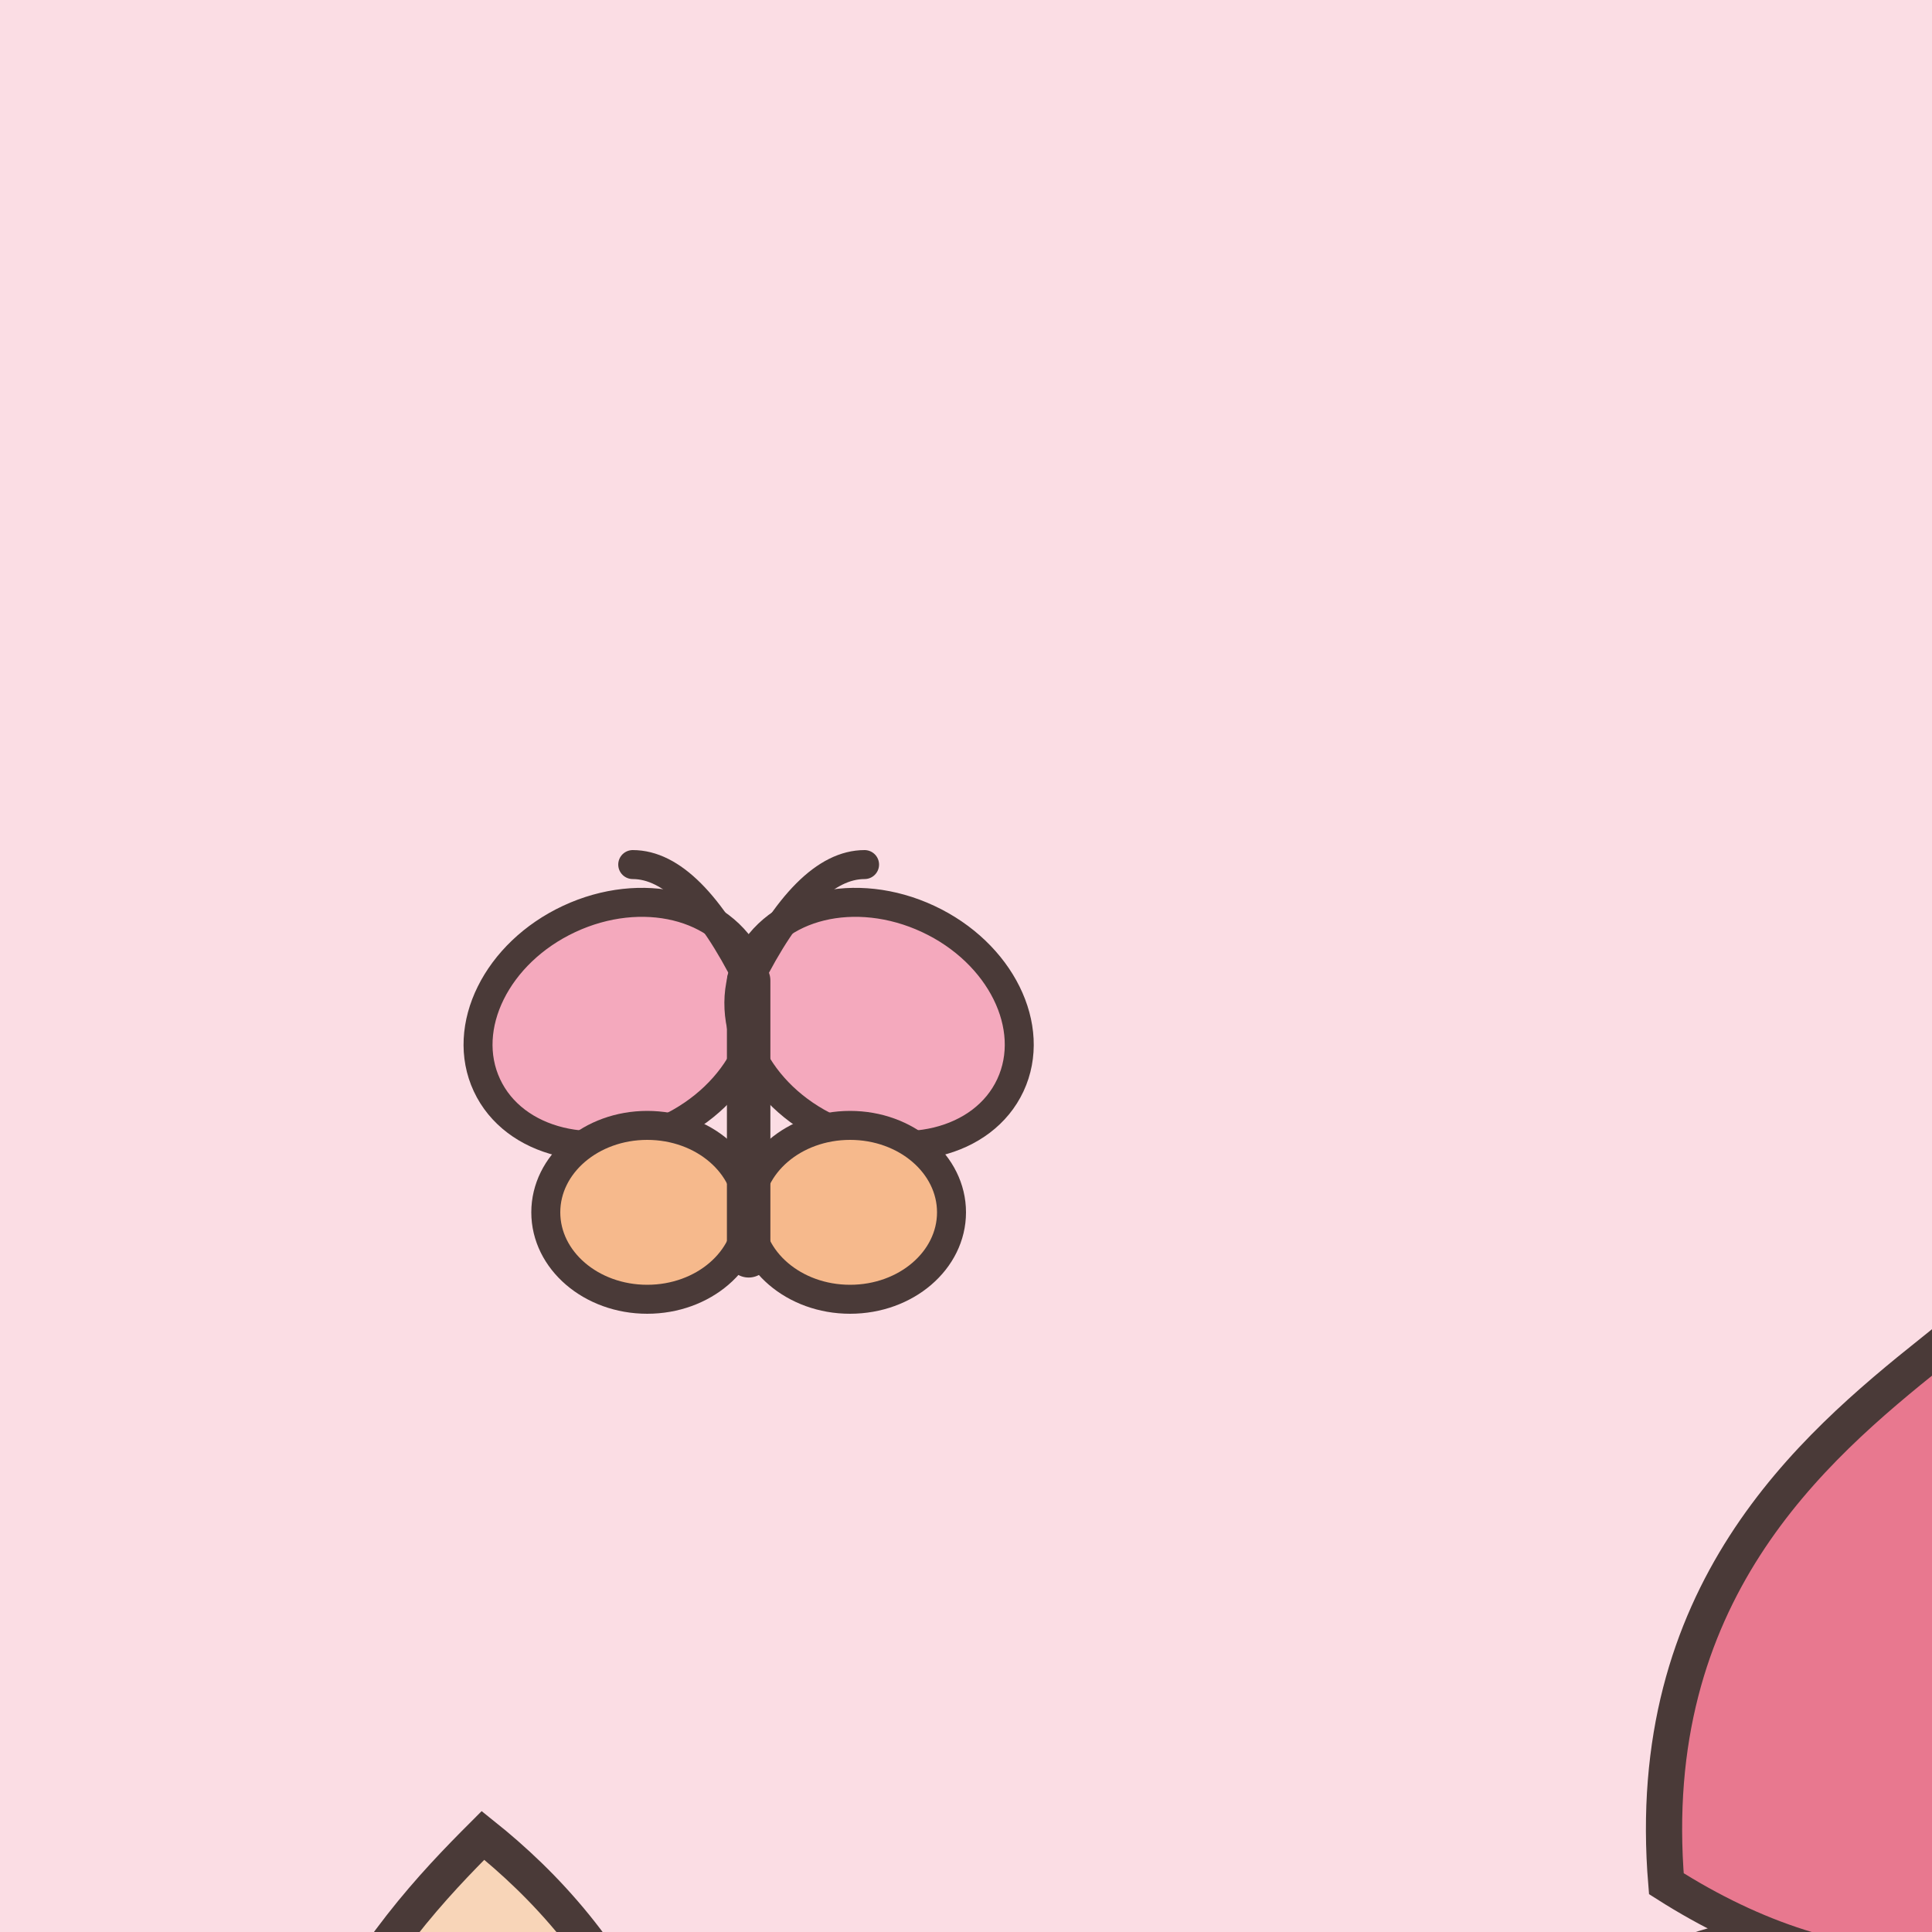
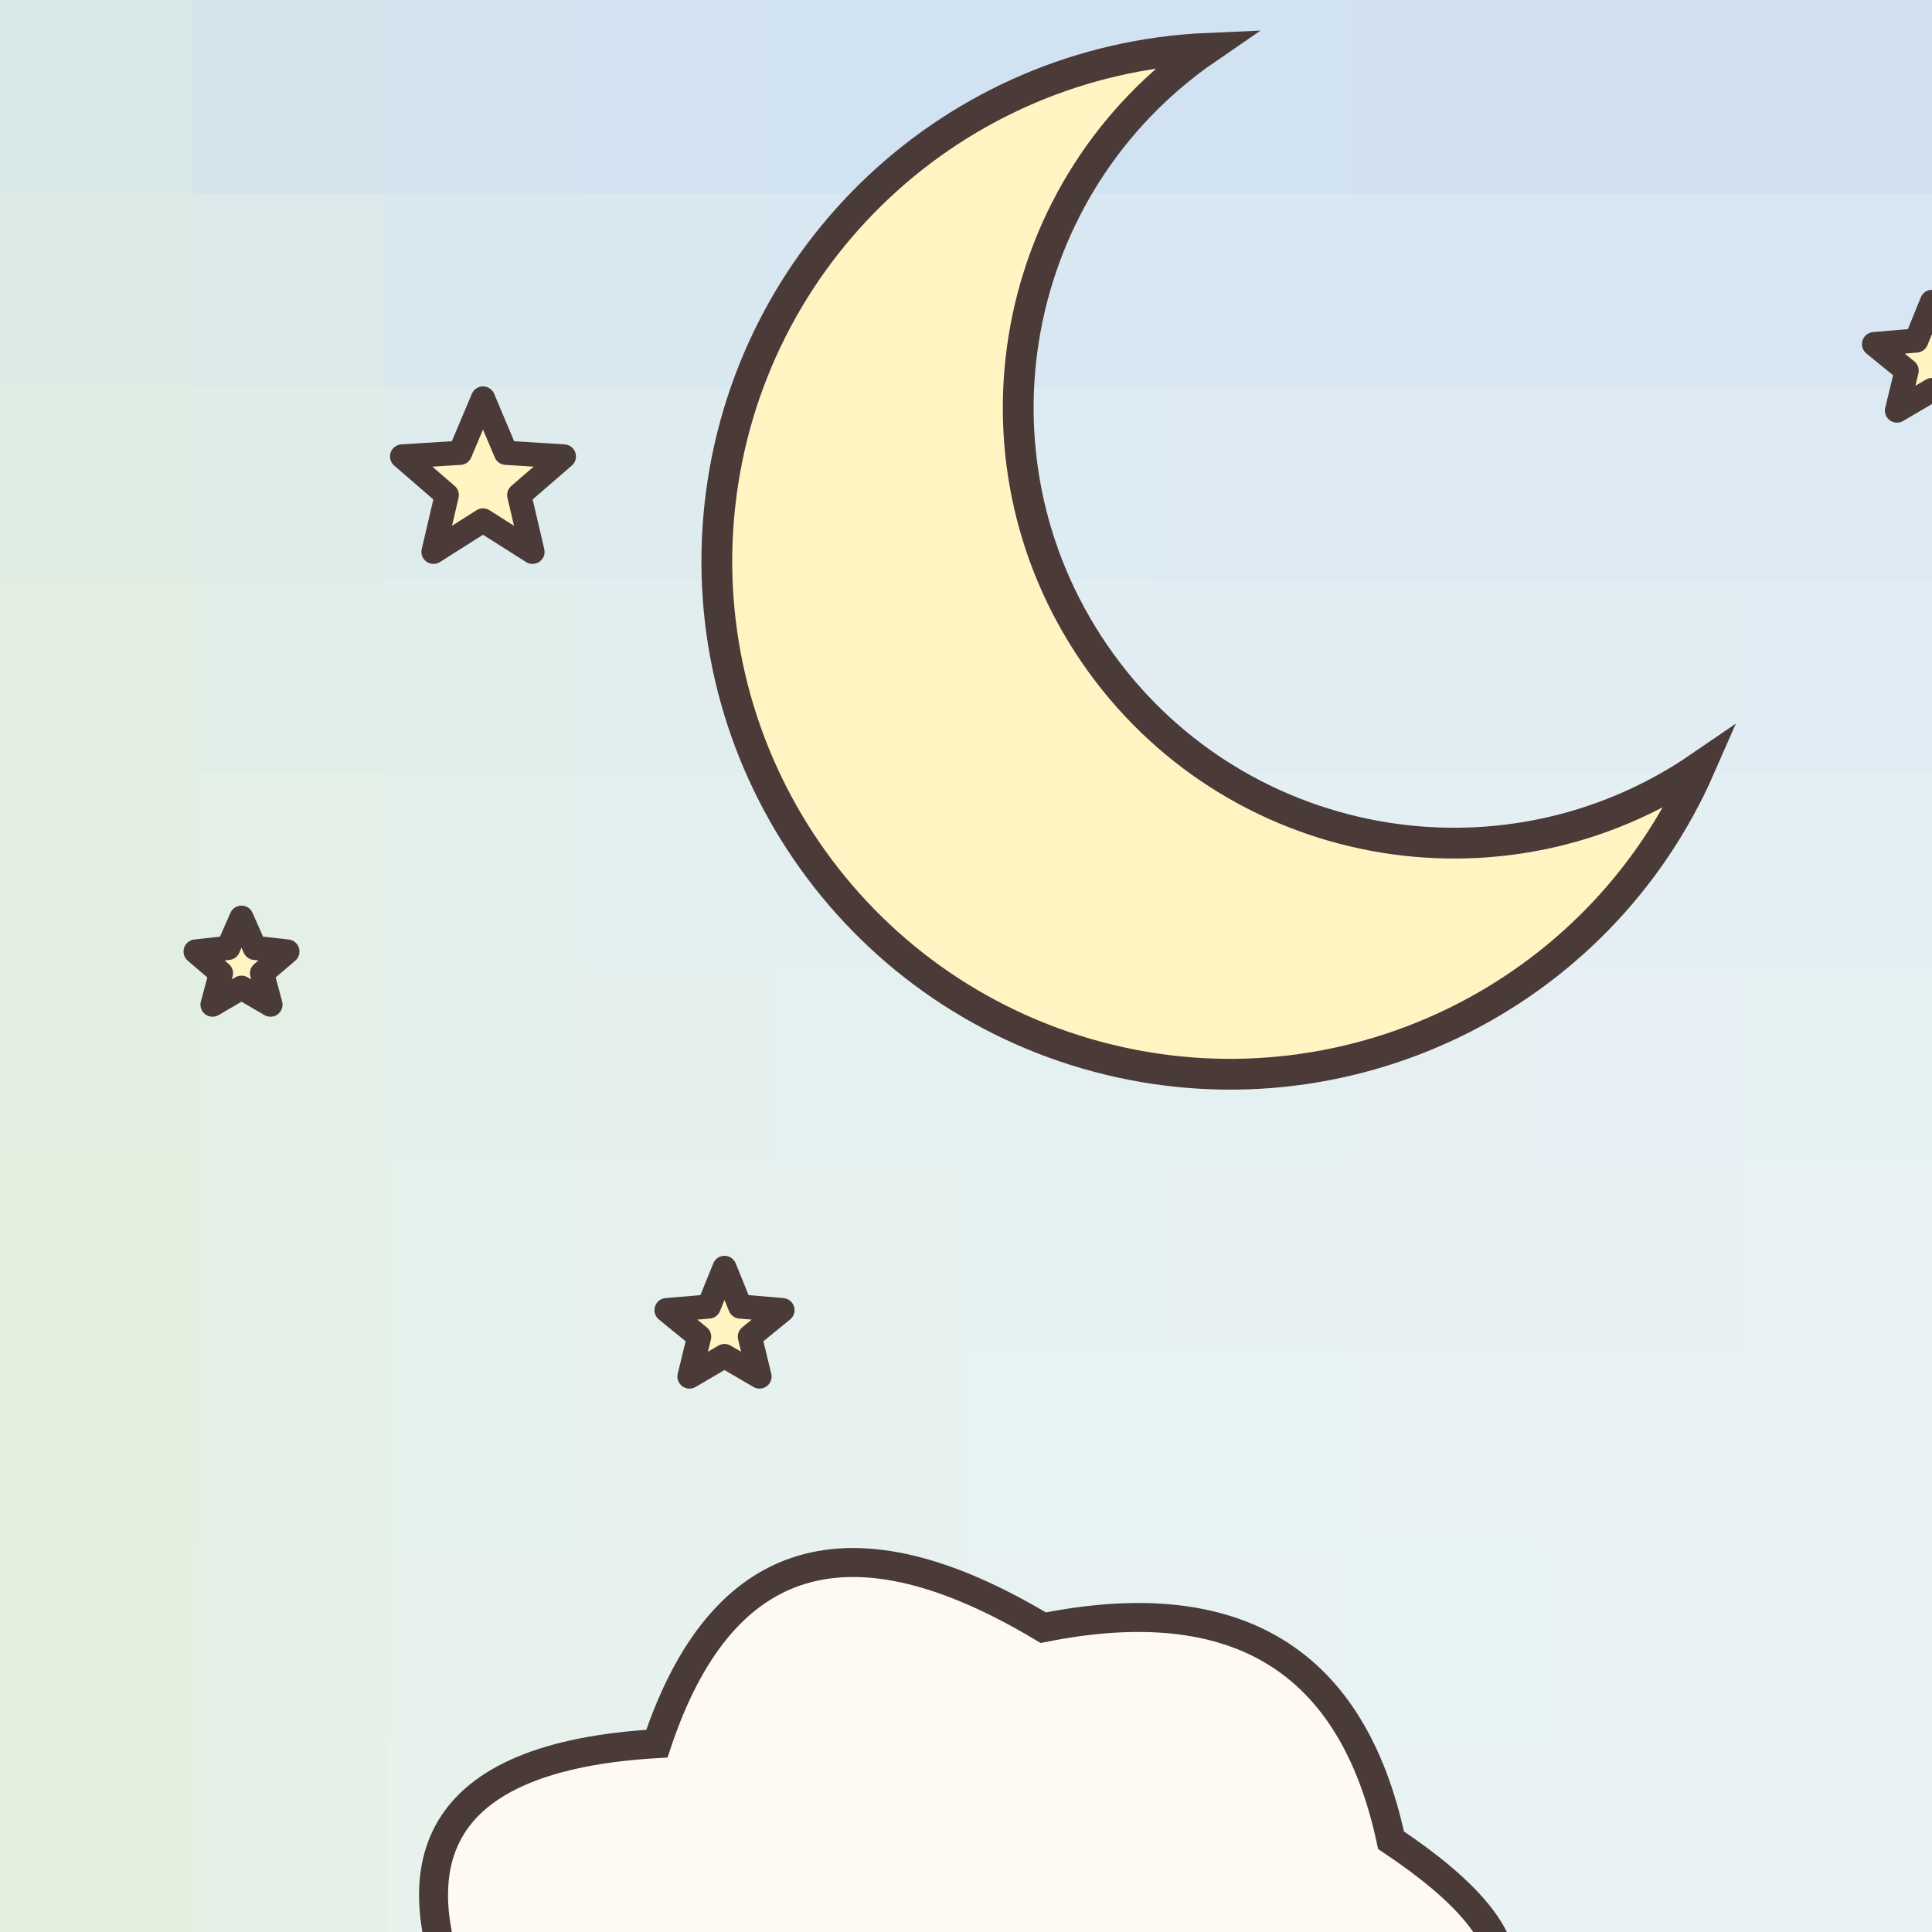
<svg xmlns="http://www.w3.org/2000/svg" width="160" height="160" viewBox="0 0 160 160">
-   <rect width="320" height="320" fill="#fbdde4" />
-   <path d="M323.0 214.0L329.0 214.0" fill="none" stroke="#f6b98c" stroke-width="3" stroke-linecap="round" stroke-linejoin="round" />
-   <path d="M313.9 235.9L318.2 240.2" fill="none" stroke="#f6b98c" stroke-width="3" stroke-linecap="round" stroke-linejoin="round" />
-   <path d="M292.0 245.0L292.0 251.0" fill="none" stroke="#f6b98c" stroke-width="3" stroke-linecap="round" stroke-linejoin="round" />
-   <path d="M270.1 235.9L265.8 240.2" fill="none" stroke="#f6b98c" stroke-width="3" stroke-linecap="round" stroke-linejoin="round" />
-   <path d="M261.0 214.0L255.0 214.0" fill="none" stroke="#f6b98c" stroke-width="3" stroke-linecap="round" stroke-linejoin="round" />
-   <path d="M270.1 192.1L265.8 187.8" fill="none" stroke="#f6b98c" stroke-width="3" stroke-linecap="round" stroke-linejoin="round" />
-   <path d="M292.0 183.0L292.0 177.0" fill="none" stroke="#f6b98c" stroke-width="3" stroke-linecap="round" stroke-linejoin="round" />
-   <path d="M313.9 192.1L318.2 187.8" fill="none" stroke="#f6b98c" stroke-width="3" stroke-linecap="round" stroke-linejoin="round" />
-   <circle cx="292" cy="214" r="26" fill="#f6b98c" stroke="#4a3a38" stroke-width="3" />
-   <path d="M0 226Q80 190 170 225T320 226V320H0Z" fill="#d8ccf2" />
-   <path d="M0 262Q90 238 190 259T320 262V320H0Z" fill="#9cc08a" stroke="#4a3a38" stroke-width="3" />
-   <path d="M40 320V210" fill="none" stroke="#4a3a38" stroke-width="3" stroke-linecap="round" stroke-linejoin="round" />
-   <g transform="translate(40 295) rotate(-60) scale(0.9)">
-     <path d="M0 0C14-30 46-30 62 0C46 30 14 30 0 0Z" fill="#9cc08a" stroke="#4a3a38" stroke-width="3" />
-     <path d="M4 0H54" fill="none" stroke="#4a3a38" stroke-width="2" stroke-linecap="round" stroke-linejoin="round" />
+   <rect width="320" height="320" fill="#eef7fb" />
+   <rect x="0" y="0" width="17" height="17" fill="#d8e7e8" />
+   <rect x="16" y="0" width="17" height="17" fill="#d4e4ed" />
+   <rect x="32" y="0" width="17" height="17" fill="#d3e3f0" />
+   <rect x="48" y="0" width="17" height="17" fill="#d2e2f1" />
+   <rect x="64" y="0" width="17" height="17" fill="#d1e2f2" />
+   <rect x="80" y="0" width="17" height="17" fill="#d1e2f2" />
+   <rect x="96" y="0" width="17" height="17" fill="#d1e2f2" />
+   <rect x="112" y="0" width="17" height="17" fill="#d1e1f2" />
+   <rect x="128" y="0" width="17" height="17" fill="#d1e1f2" />
+   <rect x="144" y="0" width="17" height="17" fill="#d1e1f2" />
+   <rect x="160" y="0" width="17" height="17" fill="#d1e1f2" />
+   <rect x="176" y="0" width="17" height="17" fill="#d1e1f2" />
+   <rect x="192" y="0" width="17" height="17" fill="#d1e2f2" />
+   <rect x="208" y="0" width="17" height="17" fill="#d2e2f2" />
+   <rect x="224" y="0" width="17" height="17" fill="#d2e2f2" />
+   <rect x="240" y="0" width="17" height="17" fill="#d3e2f1" />
+   <rect x="256" y="0" width="17" height="17" fill="#d4e3f0" />
+   <rect x="272" y="0" width="17" height="17" fill="#d6e3ee" />
+   <rect x="288" y="0" width="17" height="17" fill="#dbe5eb" />
+   <rect x="304" y="0" width="17" height="17" fill="#e4e8e3" />
+   <rect x="0" y="16" width="17" height="17" fill="#deebe4" />
+   <rect x="16" y="16" width="17" height="17" fill="#dbe9ea" />
+   <rect x="32" y="16" width="17" height="17" fill="#d9e8ee" />
+   <rect x="48" y="16" width="17" height="17" fill="#d9e7f0" />
+   <rect x="64" y="16" width="17" height="17" fill="#d8e7f1" />
+   <rect x="80" y="16" width="17" height="17" fill="#d8e7f2" />
+   <rect x="96" y="16" width="17" height="17" fill="#d8e7f2" />
+   <rect x="112" y="16" width="17" height="17" fill="#d8e6f3" />
+   <rect x="128" y="16" width="17" height="17" fill="#d8e6f3" />
+   <rect x="144" y="16" width="17" height="17" fill="#d8e6f3" />
+   <rect x="160" y="16" width="17" height="17" fill="#d8e6f3" />
+   <rect x="176" y="16" width="17" height="17" fill="#d8e6f3" />
+   <rect x="192" y="16" width="17" height="17" fill="#d9e6f2" />
+   <rect x="208" y="16" width="17" height="17" fill="#d9e7f2" />
+   <rect x="224" y="16" width="17" height="17" fill="#dae7f1" />
+   <rect x="240" y="16" width="17" height="17" fill="#dbe7f0" />
+   <rect x="256" y="16" width="17" height="17" fill="#dde8ee" />
+   <rect x="272" y="16" width="17" height="17" fill="#e0e9eb" />
+   <rect x="288" y="16" width="17" height="17" fill="#e5eae6" />
+   <rect x="304" y="16" width="17" height="17" fill="#eeedde" />
+   <rect x="0" y="32" width="17" height="17" fill="#e0ede2" />
+   <rect x="16" y="32" width="17" height="17" fill="#dfece8" />
+   <rect x="32" y="32" width="17" height="17" fill="#deeced" />
+   <rect x="48" y="32" width="17" height="17" fill="#deebef" />
+   <rect x="64" y="32" width="17" height="17" fill="#ddebf1" />
+   <rect x="80" y="32" width="17" height="17" fill="#ddebf2" />
+   <rect x="96" y="32" width="17" height="17" fill="#ddeaf3" />
+   <rect x="112" y="32" width="17" height="17" fill="#ddeaf3" />
+   <rect x="128" y="32" width="17" height="17" fill="#ddeaf3" />
+   <rect x="144" y="32" width="17" height="17" fill="#ddeaf3" />
+   <rect x="160" y="32" width="17" height="17" fill="#deeaf3" />
+   <rect x="176" y="32" width="17" height="17" fill="#deeaf3" />
+   <rect x="192" y="32" width="17" height="17" fill="#deeaf3" />
+   <rect x="208" y="32" width="17" height="17" fill="#dfebf2" />
+   <rect x="224" y="32" width="17" height="17" fill="#e0ebf1" />
+   <rect x="240" y="32" width="17" height="17" fill="#e1ebef" />
+   <rect x="256" y="32" width="17" height="17" fill="#e3ebed" />
+   <rect x="272" y="32" width="17" height="17" fill="#e6ece9" />
+   <rect x="288" y="32" width="17" height="17" fill="#ebede4" />
+   <rect x="304" y="32" width="17" height="17" fill="#f3efdb" />
+   <rect x="0" y="48" width="17" height="17" fill="#e2eee1" />
+   <rect x="16" y="48" width="17" height="17" fill="#e1eee7" />
+   <rect x="32" y="48" width="17" height="17" fill="#e1eeec" />
+   <rect x="48" y="48" width="17" height="17" fill="#e1edef" />
+   <rect x="64" y="48" width="17" height="17" fill="#e1edf1" />
+   <rect x="80" y="48" width="17" height="17" fill="#e1edf2" />
+   <rect x="96" y="48" width="17" height="17" fill="#e1edf3" />
+   <rect x="112" y="48" width="17" height="17" fill="#e1edf3" />
+   <rect x="128" y="48" width="17" height="17" fill="#e1edf3" />
+   <rect x="144" y="48" width="17" height="17" fill="#e1edf4" />
+   <rect x="160" y="48" width="17" height="17" fill="#e2edf3" />
+   <rect x="176" y="48" width="17" height="17" fill="#e2edf3" />
+   <rect x="192" y="48" width="17" height="17" fill="#e3edf3" />
+   <rect x="208" y="48" width="17" height="17" fill="#e3edf2" />
+   <rect x="224" y="48" width="17" height="17" fill="#e4edf1" />
+   <rect x="240" y="48" width="17" height="17" fill="#e6eeef" />
+   <rect x="256" y="48" width="17" height="17" fill="#e8eeec" />
+   <rect x="272" y="48" width="17" height="17" fill="#ebeee8" />
+   <rect x="288" y="48" width="17" height="17" fill="#efefe2" />
+   <rect x="304" y="48" width="17" height="17" fill="#f5f0da" />
+   <rect x="0" y="64" width="17" height="17" fill="#e2efe0" />
+   <rect x="16" y="64" width="17" height="17" fill="#e3efe7" />
+   <rect x="32" y="64" width="17" height="17" fill="#e3efeb" />
+   <rect x="48" y="64" width="17" height="17" fill="#e3efee" />
+   <rect x="64" y="64" width="17" height="17" fill="#e3eff1" />
+   <rect x="80" y="64" width="17" height="17" fill="#e3eff2" />
+   <rect x="96" y="64" width="17" height="17" fill="#e4eff3" />
+   <rect x="112" y="64" width="17" height="17" fill="#e4eff3" />
+   <rect x="128" y="64" width="17" height="17" fill="#e4eff4" />
+   <rect x="144" y="64" width="17" height="17" fill="#e4eff4" />
+   <rect x="160" y="64" width="17" height="17" fill="#e5eff4" />
+   <rect x="176" y="64" width="17" height="17" fill="#e5eff3" />
+   <rect x="192" y="64" width="17" height="17" fill="#e5eff3" />
+   <rect x="208" y="64" width="17" height="17" fill="#e6eff2" />
+   <rect x="224" y="64" width="17" height="17" fill="#e7eff1" />
+   <rect x="240" y="64" width="17" height="17" fill="#e8efef" />
+   <rect x="256" y="64" width="17" height="17" fill="#eaf0ec" />
+   <rect x="272" y="64" width="17" height="17" fill="#edf0e8" />
+   <rect x="288" y="64" width="17" height="17" fill="#f1f0e1" />
+   <rect x="304" y="64" width="17" height="17" fill="#f7f1d9" />
+   <rect x="0" y="80" width="17" height="17" fill="#e3efe0" />
+   <rect x="16" y="80" width="17" height="17" fill="#e4f0e6" />
+   <rect x="32" y="80" width="17" height="17" fill="#e4f0eb" />
+   <rect x="48" y="80" width="17" height="17" fill="#e5f0ee" />
+   <rect x="64" y="80" width="17" height="17" fill="#e5f0f0" />
+   <rect x="80" y="80" width="17" height="17" fill="#e5f0f2" />
+   <rect x="96" y="80" width="17" height="17" fill="#e5f0f3" />
+   <rect x="112" y="80" width="17" height="17" fill="#e6f0f3" />
+   <rect x="128" y="80" width="17" height="17" fill="#e6f0f4" />
+   <rect x="144" y="80" width="17" height="17" fill="#e6f1f4" />
+   <rect x="160" y="80" width="17" height="17" fill="#e7f1f4" />
+   <rect x="176" y="80" width="17" height="17" fill="#e7f1f3" />
+   <rect x="192" y="80" width="17" height="17" fill="#e7f1f3" />
+   <rect x="208" y="80" width="17" height="17" fill="#e8f1f2" />
+   <rect x="224" y="80" width="17" height="17" fill="#e9f1f0" />
+   <rect x="240" y="80" width="17" height="17" fill="#eaf1ee" />
+   <rect x="256" y="80" width="17" height="17" fill="#ecf1eb" />
+   <rect x="272" y="80" width="17" height="17" fill="#eff1e7" />
+   <rect x="288" y="80" width="17" height="17" fill="#f3f1e1" />
+   <rect x="304" y="80" width="17" height="17" fill="#f7f1d8" />
+   <rect x="0" y="96" width="17" height="17" fill="#e3f0e0" />
+   <rect x="16" y="96" width="17" height="17" fill="#e4f0e6" />
+   <rect x="32" y="96" width="17" height="17" fill="#e5f1eb" />
+   <rect x="48" y="96" width="17" height="17" fill="#e6f1ee" />
+   <rect x="64" y="96" width="17" height="17" fill="#e6f1f0" />
+   <rect x="80" y="96" width="17" height="17" fill="#e6f1f2" />
+   <rect x="96" y="96" width="17" height="17" fill="#e7f1f3" />
+   <rect x="112" y="96" width="17" height="17" fill="#e7f1f3" />
+   <rect x="128" y="96" width="17" height="17" fill="#e7f1f4" />
+   <rect x="144" y="96" width="17" height="17" fill="#e8f1f4" />
+   <rect x="160" y="96" width="17" height="17" fill="#e8f2f4" />
+   <rect x="176" y="96" width="17" height="17" fill="#e8f2f3" />
+   <rect x="192" y="96" width="17" height="17" fill="#e9f2f3" />
+   <rect x="208" y="96" width="17" height="17" fill="#e9f2f2" />
+   <rect x="224" y="96" width="17" height="17" fill="#eaf2f0" />
+   <rect x="240" y="96" width="17" height="17" fill="#ecf2ee" />
+   <rect x="256" y="96" width="17" height="17" fill="#edf1eb" />
+   <rect x="272" y="96" width="17" height="17" fill="#f0f1e7" />
+   <rect x="288" y="96" width="17" height="17" fill="#f3f1e0" />
+   <rect x="304" y="96" width="17" height="17" fill="#f8f1d8" />
+   <rect x="0" y="112" width="17" height="17" fill="#e3f0e0" />
+   <rect x="16" y="112" width="17" height="17" fill="#e4f0e6" />
+   <rect x="32" y="112" width="17" height="17" fill="#e5f1eb" />
+   <rect x="48" y="112" width="17" height="17" fill="#e6f1ee" />
+   <rect x="64" y="112" width="17" height="17" fill="#e7f2f0" />
+   <rect x="80" y="112" width="17" height="17" fill="#e7f2f2" />
+   <rect x="96" y="112" width="17" height="17" fill="#e7f2f3" />
+   <rect x="112" y="112" width="17" height="17" fill="#e8f2f4" />
+   <rect x="128" y="112" width="17" height="17" fill="#e8f2f4" />
+   <rect x="144" y="112" width="17" height="17" fill="#e8f2f4" />
+   <rect x="160" y="112" width="17" height="17" fill="#e9f2f4" />
+   <rect x="176" y="112" width="17" height="17" fill="#e9f2f3" />
+   <rect x="192" y="112" width="17" height="17" fill="#eaf2f3" />
+   <rect x="208" y="112" width="17" height="17" fill="#eaf2f2" />
+   <rect x="224" y="112" width="17" height="17" fill="#ebf2f0" />
+   <rect x="240" y="112" width="17" height="17" fill="#ecf2ee" />
+   <rect x="256" y="112" width="17" height="17" fill="#eef2eb" />
+   <rect x="272" y="112" width="17" height="17" fill="#f1f2e7" />
+   <rect x="288" y="112" width="17" height="17" fill="#f4f2e0" />
+   <rect x="304" y="112" width="17" height="17" fill="#f8f1d8" />
+   <rect x="0" y="128" width="17" height="17" fill="#e3f0e0" />
+   <rect x="16" y="128" width="17" height="17" fill="#e5f1e6" />
+   <rect x="32" y="128" width="17" height="17" fill="#e6f1eb" />
+   <rect x="48" y="128" width="17" height="17" fill="#e7f2ee" />
+   <rect x="64" y="128" width="17" height="17" fill="#e7f2f0" />
+   <rect x="80" y="128" width="17" height="17" fill="#e8f2f2" />
+   <rect x="96" y="128" width="17" height="17" fill="#e8f2f3" />
+   <rect x="112" y="128" width="17" height="17" fill="#e8f3f4" />
+   <rect x="128" y="128" width="17" height="17" fill="#e9f3f4" />
+   <rect x="144" y="128" width="17" height="17" fill="#e9f3f4" />
+   <rect x="160" y="128" width="17" height="17" fill="#e9f3f4" />
+   <rect x="176" y="128" width="17" height="17" fill="#eaf3f4" />
+   <rect x="192" y="128" width="17" height="17" fill="#eaf3f3" />
+   <rect x="208" y="128" width="17" height="17" fill="#ebf3f2" />
+   <rect x="224" y="128" width="17" height="17" fill="#ecf3f0" />
+   <rect x="240" y="128" width="17" height="17" fill="#edf2ee" />
+   <rect x="256" y="128" width="17" height="17" fill="#eff2eb" />
+   <rect x="272" y="128" width="17" height="17" fill="#f1f2e6" />
+   <rect x="288" y="128" width="17" height="17" fill="#f4f2e0" />
+   <rect x="304" y="128" width="17" height="17" fill="#f8f1d8" />
+   <rect x="0" y="144" width="17" height="17" fill="#e3f0e0" />
+   <rect x="16" y="144" width="17" height="17" fill="#e5f1e6" />
+   <rect x="32" y="144" width="17" height="17" fill="#e6f2eb" />
+   <rect x="48" y="144" width="17" height="17" fill="#e7f2ee" />
+   <rect x="64" y="144" width="17" height="17" fill="#e8f2f0" />
+   <rect x="80" y="144" width="17" height="17" fill="#e8f3f2" />
+   <rect x="96" y="144" width="17" height="17" fill="#e8f3f3" />
+   <rect x="112" y="144" width="17" height="17" fill="#e9f3f4" />
+   <rect x="128" y="144" width="17" height="17" fill="#e9f3f4" />
+   <rect x="144" y="144" width="17" height="17" fill="#e9f3f4" />
+   <rect x="160" y="144" width="17" height="17" fill="#eaf3f4" />
+   <rect x="176" y="144" width="17" height="17" fill="#eaf3f4" />
+   <rect x="192" y="144" width="17" height="17" fill="#ebf3f3" />
+   <rect x="208" y="144" width="17" height="17" fill="#ebf3f2" />
+   <rect x="224" y="144" width="17" height="17" fill="#ecf3f0" />
+   <rect x="240" y="144" width="17" height="17" fill="#edf3ee" />
+   <rect x="256" y="144" width="17" height="17" fill="#eff3eb" />
+   <rect x="272" y="144" width="17" height="17" fill="#f1f2e6" />
+   <rect x="288" y="144" width="17" height="17" fill="#f5f2e0" />
+   <rect x="304" y="144" width="17" height="17" fill="#f9f2d8" />
+   <rect x="0" y="160" width="17" height="17" fill="#e4f0e0" />
+   <rect x="16" y="160" width="17" height="17" fill="#e5f1e6" />
+   <rect x="32" y="160" width="17" height="17" fill="#e6f2eb" />
+   <rect x="48" y="160" width="17" height="17" fill="#e7f2ee" />
+   <rect x="64" y="160" width="17" height="17" fill="#e8f3f0" />
+   <rect x="80" y="160" width="17" height="17" fill="#e8f3f2" />
+   <rect x="96" y="160" width="17" height="17" fill="#e9f3f3" />
+   <rect x="112" y="160" width="17" height="17" fill="#e9f3f4" />
+   <rect x="128" y="160" width="17" height="17" fill="#e9f3f4" />
+   <rect x="144" y="160" width="17" height="17" fill="#eaf3f4" />
+   <rect x="160" y="160" width="17" height="17" fill="#eaf3f4" />
+   <rect x="176" y="160" width="17" height="17" fill="#eaf3f4" />
+   <rect x="192" y="160" width="17" height="17" fill="#ebf3f3" />
+   <rect x="208" y="160" width="17" height="17" fill="#ebf3f2" />
+   <rect x="224" y="160" width="17" height="17" fill="#ecf3f0" />
+   <rect x="240" y="160" width="17" height="17" fill="#eef3ee" />
+   <rect x="256" y="160" width="17" height="17" fill="#eff3eb" />
+   <rect x="272" y="160" width="17" height="17" fill="#f1f2e6" />
+   <rect x="288" y="160" width="17" height="17" fill="#f5f2e0" />
+   <rect x="304" y="160" width="17" height="17" fill="#f9f2d8" />
+   <rect x="0" y="176" width="17" height="17" fill="#e4f0e0" />
+   <rect x="16" y="176" width="17" height="17" fill="#e5f1e6" />
+   <rect x="32" y="176" width="17" height="17" fill="#e6f2eb" />
+   <rect x="48" y="176" width="17" height="17" fill="#e7f2ee" />
+   <rect x="64" y="176" width="17" height="17" fill="#e8f3f1" />
+   <rect x="80" y="176" width="17" height="17" fill="#e8f3f2" />
+   <rect x="96" y="176" width="17" height="17" fill="#e9f3f3" />
+   <rect x="112" y="176" width="17" height="17" fill="#e9f3f4" />
+   <rect x="128" y="176" width="17" height="17" fill="#e9f3f4" />
+   <rect x="144" y="176" width="17" height="17" fill="#eaf3f4" />
+   <rect x="160" y="176" width="17" height="17" fill="#eaf3f4" />
+   <rect x="176" y="176" width="17" height="17" fill="#eaf3f4" />
+   <rect x="192" y="176" width="17" height="17" fill="#ebf3f3" />
+   <rect x="208" y="176" width="17" height="17" fill="#ebf3f2" />
+   <rect x="224" y="176" width="17" height="17" fill="#ecf3f1" />
+   <rect x="240" y="176" width="17" height="17" fill="#edf3ee" />
+   <rect x="256" y="176" width="17" height="17" fill="#eff3eb" />
+   <rect x="272" y="176" width="17" height="17" fill="#f1f3e7" />
+   <rect x="288" y="176" width="17" height="17" fill="#f5f2e0" />
+   <rect x="304" y="176" width="17" height="17" fill="#f9f2d8" />
+   <rect x="0" y="192" width="17" height="17" fill="#e4f0e0" />
+   <rect x="16" y="192" width="17" height="17" fill="#e5f1e6" />
+   <rect x="32" y="192" width="17" height="17" fill="#e6f2eb" />
+   <rect x="48" y="192" width="17" height="17" fill="#e7f2ee" />
+   <rect x="64" y="192" width="17" height="17" fill="#e8f3f1" />
+   <rect x="80" y="192" width="17" height="17" fill="#e8f3f2" />
+   <rect x="96" y="192" width="17" height="17" fill="#e8f3f3" />
+   <rect x="112" y="192" width="17" height="17" fill="#e9f3f4" />
+   <rect x="128" y="192" width="17" height="17" fill="#e9f3f4" />
+   <rect x="144" y="192" width="17" height="17" fill="#e9f3f4" />
+   <rect x="160" y="192" width="17" height="17" fill="#eaf3f4" />
+   <rect x="176" y="192" width="17" height="17" fill="#eaf3f4" />
+   <rect x="192" y="192" width="17" height="17" fill="#ebf3f3" />
+   <rect x="208" y="192" width="17" height="17" fill="#ebf3f2" />
+   <rect x="224" y="192" width="17" height="17" fill="#ecf3f1" />
+   <rect x="240" y="192" width="17" height="17" fill="#edf3ee" />
+   <rect x="256" y="192" width="17" height="17" fill="#eff3eb" />
+   <rect x="272" y="192" width="17" height="17" fill="#f1f3e7" />
+   <rect x="288" y="192" width="17" height="17" fill="#f4f2e0" />
+   <rect x="304" y="192" width="17" height="17" fill="#f9f2d8" />
+   <rect x="0" y="208" width="17" height="17" fill="#e3f0e0" />
+   <rect x="16" y="208" width="17" height="17" fill="#e5f1e6" />
+   <rect x="32" y="208" width="17" height="17" fill="#e6f2eb" />
+   <rect x="48" y="208" width="17" height="17" fill="#e7f2ee" />
+   <rect x="64" y="208" width="17" height="17" fill="#e7f3f1" />
+   <rect x="80" y="208" width="17" height="17" fill="#e8f3f2" />
+   <rect x="96" y="208" width="17" height="17" fill="#e8f3f3" />
+   <rect x="112" y="208" width="17" height="17" fill="#e8f3f4" />
+   <rect x="128" y="208" width="17" height="17" fill="#e9f3f4" />
+   <rect x="144" y="208" width="17" height="17" fill="#e9f3f4" />
+   <rect x="160" y="208" width="17" height="17" fill="#e9f3f4" />
+   <rect x="176" y="208" width="17" height="17" fill="#eaf3f4" />
+   <rect x="192" y="208" width="17" height="17" fill="#eaf3f3" />
+   <rect x="208" y="208" width="17" height="17" fill="#ebf3f2" />
+   <rect x="224" y="208" width="17" height="17" fill="#ecf3f1" />
+   <rect x="240" y="208" width="17" height="17" fill="#edf3ef" />
+   <rect x="256" y="208" width="17" height="17" fill="#eef3ec" />
+   <rect x="272" y="208" width="17" height="17" fill="#f1f3e7" />
+   <rect x="288" y="208" width="17" height="17" fill="#f4f2e0" />
+   <rect x="304" y="208" width="17" height="17" fill="#f8f2d8" />
+   <rect x="0" y="224" width="17" height="17" fill="#e3f0e0" />
+   <rect x="16" y="224" width="17" height="17" fill="#e4f1e6" />
+   <rect x="32" y="224" width="17" height="17" fill="#e5f2eb" />
+   <rect x="48" y="224" width="17" height="17" fill="#e6f2ef" />
+   <rect x="64" y="224" width="17" height="17" fill="#e7f2f1" />
+   <rect x="80" y="224" width="17" height="17" fill="#e7f3f2" />
+   <rect x="96" y="224" width="17" height="17" fill="#e7f3f3" />
+   <rect x="112" y="224" width="17" height="17" fill="#e8f3f4" />
+   <rect x="128" y="224" width="17" height="17" fill="#e8f3f4" />
+   <rect x="144" y="224" width="17" height="17" fill="#e8f3f4" />
+   <rect x="160" y="224" width="17" height="17" fill="#e9f3f4" />
+   <rect x="176" y="224" width="17" height="17" fill="#e9f3f4" />
+   <rect x="192" y="224" width="17" height="17" fill="#e9f3f3" />
+   <rect x="208" y="224" width="17" height="17" fill="#eaf3f2" />
+   <rect x="224" y="224" width="17" height="17" fill="#ebf3f1" />
+   <rect x="240" y="224" width="17" height="17" fill="#ecf3ef" />
+   <rect x="256" y="224" width="17" height="17" fill="#eef3ec" />
+   <rect x="272" y="224" width="17" height="17" fill="#f0f2e7" />
+   <rect x="288" y="224" width="17" height="17" fill="#f4f2e1" />
+   <rect x="304" y="224" width="17" height="17" fill="#f8f2d9" />
+   <rect x="0" y="240" width="17" height="17" fill="#e3f0e1" />
+   <rect x="16" y="240" width="17" height="17" fill="#e4f1e7" />
+   <rect x="32" y="240" width="17" height="17" fill="#e5f1ec" />
+   <rect x="48" y="240" width="17" height="17" fill="#e5f2ef" />
+   <rect x="64" y="240" width="17" height="17" fill="#e6f2f1" />
+   <rect x="80" y="240" width="17" height="17" fill="#e6f2f3" />
+   <rect x="96" y="240" width="17" height="17" fill="#e6f2f3" />
+   <rect x="112" y="240" width="17" height="17" fill="#e7f3f4" />
+   <rect x="128" y="240" width="17" height="17" fill="#e7f3f4" />
+   <rect x="144" y="240" width="17" height="17" fill="#e7f3f4" />
+   <rect x="160" y="240" width="17" height="17" fill="#e7f3f4" />
+   <rect x="176" y="240" width="17" height="17" fill="#e8f3f4" />
+   <rect x="192" y="240" width="17" height="17" fill="#e8f3f3" />
+   <rect x="208" y="240" width="17" height="17" fill="#e9f3f2" />
+   <rect x="224" y="240" width="17" height="17" fill="#eaf3f1" />
+   <rect x="240" y="240" width="17" height="17" fill="#ebf2ef" />
+   <rect x="256" y="240" width="17" height="17" fill="#edf2ec" />
+   <rect x="272" y="240" width="17" height="17" fill="#eff2e8" />
+   <rect x="288" y="240" width="17" height="17" fill="#f3f2e2" />
+   <rect x="304" y="240" width="17" height="17" fill="#f7f1d9" />
+   <rect x="0" y="256" width="17" height="17" fill="#e3f0e1" />
+   <rect x="16" y="256" width="17" height="17" fill="#e3f1e8" />
+   <rect x="32" y="256" width="17" height="17" fill="#e4f1ec" />
+   <rect x="48" y="256" width="17" height="17" fill="#e4f1ef" />
+   <rect x="64" y="256" width="17" height="17" fill="#e4f2f1" />
+   <rect x="80" y="256" width="17" height="17" fill="#e5f2f3" />
+   <rect x="96" y="256" width="17" height="17" fill="#e5f2f4" />
+   <rect x="112" y="256" width="17" height="17" fill="#e5f2f4" />
+   <rect x="128" y="256" width="17" height="17" fill="#e5f2f4" />
+   <rect x="144" y="256" width="17" height="17" fill="#e5f2f4" />
+   <rect x="160" y="256" width="17" height="17" fill="#e6f2f4" />
+   <rect x="176" y="256" width="17" height="17" fill="#e6f2f4" />
+   <rect x="192" y="256" width="17" height="17" fill="#e6f2f4" />
+   <rect x="208" y="256" width="17" height="17" fill="#e7f2f3" />
+   <rect x="224" y="256" width="17" height="17" fill="#e8f2f2" />
+   <rect x="240" y="256" width="17" height="17" fill="#e9f2f0" />
+   <rect x="256" y="256" width="17" height="17" fill="#ebf2ed" />
+   <rect x="272" y="256" width="17" height="17" fill="#edf2e9" />
+   <rect x="288" y="256" width="17" height="17" fill="#f1f2e3" />
+   <rect x="304" y="256" width="17" height="17" fill="#f6f1da" />
+   <rect x="0" y="272" width="17" height="17" fill="#e2f0e2" />
+   <rect x="16" y="272" width="17" height="17" fill="#e2f0e9" />
+   <rect x="32" y="272" width="17" height="17" fill="#e2f0ed" />
+   <rect x="48" y="272" width="17" height="17" fill="#e2f1f0" />
+   <rect x="64" y="272" width="17" height="17" fill="#e2f1f2" />
+   <rect x="80" y="272" width="17" height="17" fill="#e2f1f3" />
+   <rect x="96" y="272" width="17" height="17" fill="#e2f1f4" />
+   <rect x="112" y="272" width="17" height="17" fill="#e3f1f4" />
+   <rect x="128" y="272" width="17" height="17" fill="#e3f1f4" />
+   <rect x="144" y="272" width="17" height="17" fill="#e3f1f5" />
+   <rect x="160" y="272" width="17" height="17" fill="#e3f1f4" />
+   <rect x="176" y="272" width="17" height="17" fill="#e3f1f4" />
+   <rect x="192" y="272" width="17" height="17" fill="#e4f1f4" />
+   <rect x="208" y="272" width="17" height="17" fill="#e4f1f3" />
+   <rect x="224" y="272" width="17" height="17" fill="#e5f1f2" />
+   <rect x="240" y="272" width="17" height="17" fill="#e6f1f1" />
+   <rect x="256" y="272" width="17" height="17" fill="#e8f1ee" />
+   <rect x="272" y="272" width="17" height="17" fill="#eaf1ea" />
+   <rect x="288" y="272" width="17" height="17" fill="#eff1e4" />
+   <rect x="304" y="272" width="17" height="17" fill="#f5f1db" />
+   <rect x="0" y="288" width="17" height="17" fill="#e1efe4" />
+   <rect x="16" y="288" width="17" height="17" fill="#e0efeb" />
+   <rect x="32" y="288" width="17" height="17" fill="#dfefef" />
+   <rect x="48" y="288" width="17" height="17" fill="#dff0f1" />
+   <rect x="64" y="288" width="17" height="17" fill="#dff0f3" />
+   <rect x="80" y="288" width="17" height="17" fill="#dff0f4" />
+   <rect x="96" y="288" width="17" height="17" fill="#dff0f4" />
+   <rect x="112" y="288" width="17" height="17" fill="#dff0f4" />
+   <rect x="128" y="288" width="17" height="17" fill="#dff0f5" />
+   <rect x="144" y="288" width="17" height="17" fill="#dff0f5" />
+   <rect x="160" y="288" width="17" height="17" fill="#e0f0f5" />
+   <rect x="176" y="288" width="17" height="17" fill="#e0f0f4" />
+   <rect x="192" y="288" width="17" height="17" fill="#e0f0f4" />
+   <rect x="208" y="288" width="17" height="17" fill="#e0f0f4" />
+   <rect x="224" y="288" width="17" height="17" fill="#e1f0f3" />
+   <rect x="240" y="288" width="17" height="17" fill="#e2f0f2" />
+   <rect x="256" y="288" width="17" height="17" fill="#e4f0f0" />
+   <rect x="272" y="288" width="17" height="17" fill="#e6f0ed" />
+   <rect x="288" y="288" width="17" height="17" fill="#eaf0e7" />
+   <rect x="304" y="288" width="17" height="17" fill="#f1f0de" />
+   <rect x="0" y="304" width="17" height="17" fill="#deeee9" />
+   <rect x="16" y="304" width="17" height="17" fill="#dceeef" />
+   <rect x="32" y="304" width="17" height="17" fill="#dceef2" />
+   <rect x="48" y="304" width="17" height="17" fill="#dbeef3" />
+   <rect x="64" y="304" width="17" height="17" fill="#dbeef4" />
+   <rect x="80" y="304" width="17" height="17" fill="#dbeef4" />
+   <rect x="96" y="304" width="17" height="17" fill="#dbeef5" />
+   <rect x="112" y="304" width="17" height="17" fill="#dbeef5" />
+   <rect x="128" y="304" width="17" height="17" fill="#dbeef5" />
+   <rect x="144" y="304" width="17" height="17" fill="#dbeef5" />
+   <rect x="160" y="304" width="17" height="17" fill="#dbeef5" />
+   <rect x="176" y="304" width="17" height="17" fill="#dbeef5" />
+   <rect x="192" y="304" width="17" height="17" fill="#dbeef5" />
+   <rect x="208" y="304" width="17" height="17" fill="#dceef4" />
+   <rect x="224" y="304" width="17" height="17" fill="#dceef4" />
+   <rect x="240" y="304" width="17" height="17" fill="#ddeef3" />
+   <rect x="256" y="304" width="17" height="17" fill="#deeef2" />
+   <rect x="272" y="304" width="17" height="17" fill="#dfeef0" />
+   <rect x="288" y="304" width="17" height="17" fill="#e3efec" />
+   <rect x="304" y="304" width="17" height="17" fill="#eaefe4" />
+   <g transform="translate(100 4) scale(0.85)">
+     <path transform="translate(-215 -45)" d="M215 45a50 50 0 1 0 48 70a40 40 0 1 1-48-70Z" fill="#fff4c2" stroke="#4a3a38" stroke-width="3" />
  </g>
-   <path d="M20 210C18 175 32 160 40 152C50 160 62 175 60 210Q40 224 20 210Z" fill="#f8d5b8" stroke="#4a3a38" stroke-width="3" />
-   <g transform="translate(62 92) scale(1.2)">
-     <ellipse cx="-9" cy="-6" rx="10" ry="8" fill="#f4a9bd" stroke="#4a3a38" stroke-width="2" transform="rotate(-25 -9 -6)" />
-     <ellipse cx="9" cy="-6" rx="10" ry="8" fill="#f4a9bd" stroke="#4a3a38" stroke-width="2" transform="rotate(25 9 -6)" />
-     <ellipse cx="-7" cy="7" rx="7" ry="6" fill="#f6b98c" stroke="#4a3a38" stroke-width="2" />
-     <ellipse cx="7" cy="7" rx="7" ry="6" fill="#f6b98c" stroke="#4a3a38" stroke-width="2" />
-     <path d="M0 -9V10" fill="none" stroke="#4a3a38" stroke-width="3" stroke-linecap="round" stroke-linejoin="round" />
-     <path d="M0 -9Q-4 -17 -8 -17M0 -9Q4 -17 8 -17" fill="none" stroke="#4a3a38" stroke-width="2" stroke-linecap="round" stroke-linejoin="round" />
+   <path d="M40.0 33.0L41.9 37.5L46.7 37.8L43.0 41.0L44.1 45.7L40.0 43.1L35.9 45.7L37.0 41.0L33.3 37.8L38.1 37.5Z" fill="#fff4c2" stroke="#4a3a38" stroke-width="2" stroke-linejoin="round" />
+   <path d="M270.0 34.0L271.6 37.8L275.7 38.1L272.6 40.8L273.5 44.9L270.0 42.7L266.5 44.9L267.4 40.8L264.3 38.1L268.4 37.8Z" fill="#fff4c2" stroke="#4a3a38" stroke-width="2" stroke-linejoin="round" />
+   <path d="M60.0 105.0L61.3 108.2L64.8 108.5L62.1 110.7L62.9 114.0L60.0 112.3L57.1 114.0L57.9 110.7L55.2 108.5L58.7 108.2Z" fill="#fff4c2" stroke="#4a3a38" stroke-width="2" stroke-linejoin="round" />
+   <path d="M250.0 94.0L251.6 97.8L255.7 98.1L252.6 100.8L253.5 104.9L250.0 102.7L246.5 104.9L247.4 100.8L244.3 98.1L248.4 97.8Z" fill="#fff4c2" stroke="#4a3a38" stroke-width="2" stroke-linejoin="round" />
+   <path d="M160.0 25.0L161.3 28.2L164.8 28.5L162.1 30.7L162.9 34.0L160.0 32.3L157.1 34.0L157.9 30.7L155.2 28.5L158.7 28.2Z" fill="#fff4c2" stroke="#4a3a38" stroke-width="2" stroke-linejoin="round" />
+   <path d="M20.0 76.0L21.1 78.5L23.8 78.8L21.7 80.6L22.4 83.2L20.0 81.8L17.6 83.2L18.3 80.6L16.2 78.8L18.9 78.5Z" fill="#fff4c2" stroke="#4a3a38" stroke-width="2" stroke-linejoin="round" />
+   <path d="M300.0 86.0L301.1 88.5L303.8 88.8L301.7 90.6L302.4 93.2L300.0 91.8L297.6 93.2L298.3 90.6L296.2 88.8L298.9 88.5Z" fill="#fff4c2" stroke="#4a3a38" stroke-width="2" stroke-linejoin="round" />
+   <g transform="translate(40 170) scale(0.8)">
+     <path transform="translate(-30 -80)" d="M30 80Q14 50 48 48Q58 18 88 36Q118 30 124 58Q148 74 122 82H46Q32 86 30 80Z" fill="#fffaf1" stroke="#4a3a38" stroke-width="3" />
  </g>
-   <g transform="translate(262 76) scale(1.1)">
+   <g transform="translate(206 156) scale(0.9)">
+     <path transform="translate(-30 -80)" d="M30 80Q14 50 48 48Q58 18 88 36Q118 30 124 58Q148 74 122 82H46Q32 86 30 80Z" fill="#fffaf1" stroke="#4a3a38" stroke-width="3" />
+   </g>
+   <path d="M198.0 270.0L216.0 270.0" fill="none" stroke="#fbe08a" stroke-width="5" stroke-linecap="round" stroke-linejoin="round" />
+   <path d="M192.9 289.0L208.5 298.0" fill="none" stroke="#fbe08a" stroke-width="5" stroke-linecap="round" stroke-linejoin="round" />
+   <path d="M179.0 302.9L188.0 318.5" fill="none" stroke="#fbe08a" stroke-width="5" stroke-linecap="round" stroke-linejoin="round" />
+   <path d="M160.0 308.0L160.0 326.0" fill="none" stroke="#fbe08a" stroke-width="5" stroke-linecap="round" stroke-linejoin="round" />
+   <path d="M141.0 302.9L132.0 318.5" fill="none" stroke="#fbe08a" stroke-width="5" stroke-linecap="round" stroke-linejoin="round" />
+   <path d="M127.1 289.0L111.5 298.0" fill="none" stroke="#fbe08a" stroke-width="5" stroke-linecap="round" stroke-linejoin="round" />
+   <path d="M122.0 270.0L104.0 270.0" fill="none" stroke="#fbe08a" stroke-width="5" stroke-linecap="round" stroke-linejoin="round" />
+   <path d="M127.1 251.0L111.5 242.0" fill="none" stroke="#fbe08a" stroke-width="5" stroke-linecap="round" stroke-linejoin="round" />
+   <path d="M141.0 237.1L132.0 221.5" fill="none" stroke="#fbe08a" stroke-width="5" stroke-linecap="round" stroke-linejoin="round" />
+   <path d="M160.0 232.0L160.0 214.0" fill="none" stroke="#fbe08a" stroke-width="5" stroke-linecap="round" stroke-linejoin="round" />
+   <path d="M179.0 237.1L188.0 221.5" fill="none" stroke="#fbe08a" stroke-width="5" stroke-linecap="round" stroke-linejoin="round" />
+   <path d="M192.9 251.0L208.5 242.0" fill="none" stroke="#fbe08a" stroke-width="5" stroke-linecap="round" stroke-linejoin="round" />
+   <circle cx="160" cy="270" r="36" fill="#fff4c2" opacity=".6" />
+   <circle cx="160" cy="270" r="26" fill="#fbe08a" stroke="#4a3a38" stroke-width="3" />
+   <g transform="translate(262 230) scale(0.9)">
    <g transform="scale(-1 1)">
-       <path d="M-10 0L-20 -5L-18 4Z" fill="#a9c1e6" stroke="#4a3a38" stroke-width="2" />
-       <ellipse rx="12" ry="8.5" fill="#a9c1e6" stroke="#4a3a38" stroke-width="2" />
-       <circle cx="9" cy="-6" r="6.5" fill="#a9c1e6" stroke="#4a3a38" stroke-width="2" />
+       <path d="M-10 0L-20 -5L-18 4Z" fill="#f4a9bd" stroke="#4a3a38" stroke-width="2" />
+       <ellipse rx="12" ry="8.5" fill="#f4a9bd" stroke="#4a3a38" stroke-width="2" />
+       <circle cx="9" cy="-6" r="6.5" fill="#f4a9bd" stroke="#4a3a38" stroke-width="2" />
      <path d="M14 -7L21 -4L14 -2Z" fill="#e79c6c" stroke="#4a3a38" stroke-width="2" />
      <ellipse cx="-2" cy="2" rx="6" ry="4" fill="#f9c6d3" stroke="#4a3a38" stroke-width="2" opacity=".8" />
      <circle cx="10" cy="-7" r="1.6" fill="#4a3a38" />
    </g>
  </g>
-   <circle cx="255" cy="126" r="5" fill="#fbe08a" stroke="#4a3a38" stroke-width="3" />
-   <g transform="translate(92 304) scale(0.7)">
-     <path d="M0 0V-34" fill="none" stroke="#4a3a38" stroke-width="3" stroke-linecap="round" stroke-linejoin="round" />
-     <path d="M-9 -34C-10 -48 -4 -54 0 -58C4 -54 10 -48 9 -34Q0 -28 -9 -34Z" fill="#fbe08a" stroke="#4a3a38" stroke-width="2" />
-   </g>
-   <g transform="translate(236 308) scale(0.7)">
-     <path d="M0 0V-34" fill="none" stroke="#4a3a38" stroke-width="3" stroke-linecap="round" stroke-linejoin="round" />
-     <path d="M-9 -34C-10 -48 -4 -54 0 -58C4 -54 10 -48 9 -34Q0 -28 -9 -34Z" fill="#b9a8e2" stroke="#4a3a38" stroke-width="2" />
-   </g>
-   <g transform="translate(80 196) scale(1)">
-     <ellipse cx="-4" cy="-9" rx="6" ry="4" fill="#fff" stroke="#4a3a38" stroke-width="2" transform="rotate(-25 -4 -9)" />
-     <ellipse cx="5" cy="-9" rx="6" ry="4" fill="#fff" stroke="#4a3a38" stroke-width="2" transform="rotate(25 5 -9)" />
-     <ellipse rx="12" ry="8" fill="#fbe08a" stroke="#4a3a38" stroke-width="2" />
-     <path d="M-3 -7V7M4 -7V7" fill="none" stroke="#4a3a38" stroke-width="2.5" stroke-linecap="round" stroke-linejoin="round" />
-     <circle cx="-8" cy="-1" r="1.7" fill="#4a3a38" />
-   </g>
-   <g stroke="#4a3a38" stroke-width="6" stroke-linejoin="round" fill="#4a3a38">
-     <circle cx="160" cy="222" r="62" />
-     <ellipse cx="124" cy="282" rx="18" ry="11" />
-     <ellipse cx="196" cy="282" rx="18" ry="11" />
-     <ellipse cx="104" cy="236" rx="11" ry="18" transform="rotate(25 104 236)" />
-     <ellipse cx="216" cy="238" rx="11" ry="18" transform="rotate(-30 216 238)" />
-   </g>
-   <g fill="#9cc08a">
-     <circle cx="160" cy="222" r="62" />
-     <ellipse cx="124" cy="282" rx="18" ry="11" />
-     <ellipse cx="196" cy="282" rx="18" ry="11" />
-     <ellipse cx="104" cy="236" rx="11" ry="18" transform="rotate(25 104 236)" />
-     <ellipse cx="216" cy="238" rx="11" ry="18" transform="rotate(-30 216 238)" />
-   </g>
-   <g fill="#bfe6d4" transform="translate(11.0 17.2) scale(0.9)">
-     <circle cx="160" cy="222" r="62" />
-     <ellipse cx="124" cy="282" rx="18" ry="11" />
-     <ellipse cx="196" cy="282" rx="18" ry="11" />
-     <ellipse cx="104" cy="236" rx="11" ry="18" transform="rotate(25 104 236)" />
-     <ellipse cx="216" cy="238" rx="11" ry="18" transform="rotate(-30 216 238)" />
-   </g>
-   <ellipse cx="130" cy="185" rx="16" ry="9" fill="#fff" opacity=".5" transform="rotate(-35 130 185)" />
-   <path d="M138 156C136 132 150 120 160 112C170 120 184 132 182 156Q160 170 138 156Z" fill="#e8788f" stroke="#4a3a38" stroke-width="3" />
-   <g transform="translate(184 108) scale(0.7)">
-     <ellipse cx="-9" cy="-6" rx="10" ry="8" fill="#a9c1e6" stroke="#4a3a38" stroke-width="2" transform="rotate(-25 -9 -6)" />
-     <ellipse cx="9" cy="-6" rx="10" ry="8" fill="#a9c1e6" stroke="#4a3a38" stroke-width="2" transform="rotate(25 9 -6)" />
-     <ellipse cx="-7" cy="7" rx="7" ry="6" fill="#d8ccf2" stroke="#4a3a38" stroke-width="2" />
-     <ellipse cx="7" cy="7" rx="7" ry="6" fill="#d8ccf2" stroke="#4a3a38" stroke-width="2" />
-     <path d="M0 -9V10" fill="none" stroke="#4a3a38" stroke-width="3" stroke-linecap="round" stroke-linejoin="round" />
-     <path d="M0 -9Q-4 -17 -8 -17M0 -9Q4 -17 8 -17" fill="none" stroke="#4a3a38" stroke-width="2" stroke-linecap="round" stroke-linejoin="round" />
-   </g>
-   <circle cx="143" cy="218" r="6.5" fill="#4a3a38" />
-   <circle cx="145" cy="215.5" r="2.4" fill="#fff" />
-   <circle cx="141" cy="220" r="1.2" fill="#fff" />
-   <circle cx="177" cy="218" r="6.5" fill="#4a3a38" />
-   <circle cx="179" cy="215.5" r="2.4" fill="#fff" />
-   <circle cx="175" cy="220" r="1.2" fill="#fff" />
-   <ellipse cx="131" cy="230" rx="7" ry="4.5" fill="#e8788f" opacity=".55" />
-   <ellipse cx="189" cy="230" rx="7" ry="4.5" fill="#e8788f" opacity=".55" />
-   <ellipse cx="160" cy="230" rx="4.5" ry="6" fill="#e8788f" stroke="#4a3a38" stroke-width="2.5" />
-   <g transform="translate(230 240) scale(0.5)">
-     <path d="M0 0V-34" fill="none" stroke="#4a3a38" stroke-width="3" stroke-linecap="round" stroke-linejoin="round" />
-     <path d="M-9 -34C-10 -48 -4 -54 0 -58C4 -54 10 -48 9 -34Q0 -28 -9 -34Z" fill="#fbe08a" stroke="#4a3a38" stroke-width="2" />
-   </g>
-   <g transform="translate(244 244) scale(0.45)">
-     <path d="M0 0V-34" fill="none" stroke="#4a3a38" stroke-width="3" stroke-linecap="round" stroke-linejoin="round" />
-     <path d="M-9 -34C-10 -48 -4 -54 0 -58C4 -54 10 -48 9 -34Q0 -28 -9 -34Z" fill="#b9a8e2" stroke="#4a3a38" stroke-width="2" />
-   </g>
-   <g transform="translate(282 296) scale(1.1)">
-     <circle r="9" fill="#e8788f" stroke="#4a3a38" stroke-width="2" />
-     <path d="M-6 -7a8 8 0 0 1 12 0Z" fill="#4a3a38" />
-     <path d="M0 -7V9" fill="none" stroke="#4a3a38" stroke-width="2" stroke-linecap="round" stroke-linejoin="round" />
-     <circle cx="-4" cy="1" r="1.8" fill="#4a3a38" />
-     <circle cx="4" cy="2" r="1.8" fill="#4a3a38" />
+   <g transform="translate(56 250) scale(0.9)">
+     <g transform="scale(1 1)">
+       <path d="M-10 0L-20 -5L-18 4Z" fill="#b9a8e2" stroke="#4a3a38" stroke-width="2" />
+       <ellipse rx="12" ry="8.5" fill="#b9a8e2" stroke="#4a3a38" stroke-width="2" />
+       <circle cx="9" cy="-6" r="6.5" fill="#b9a8e2" stroke="#4a3a38" stroke-width="2" />
+       <path d="M14 -7L21 -4L14 -2Z" fill="#e79c6c" stroke="#4a3a38" stroke-width="2" />
+       <ellipse cx="-2" cy="2" rx="6" ry="4" fill="#f9c6d3" stroke="#4a3a38" stroke-width="2" opacity=".8" />
+       <circle cx="10" cy="-7" r="1.6" fill="#4a3a38" />
+     </g>
  </g>
</svg>
